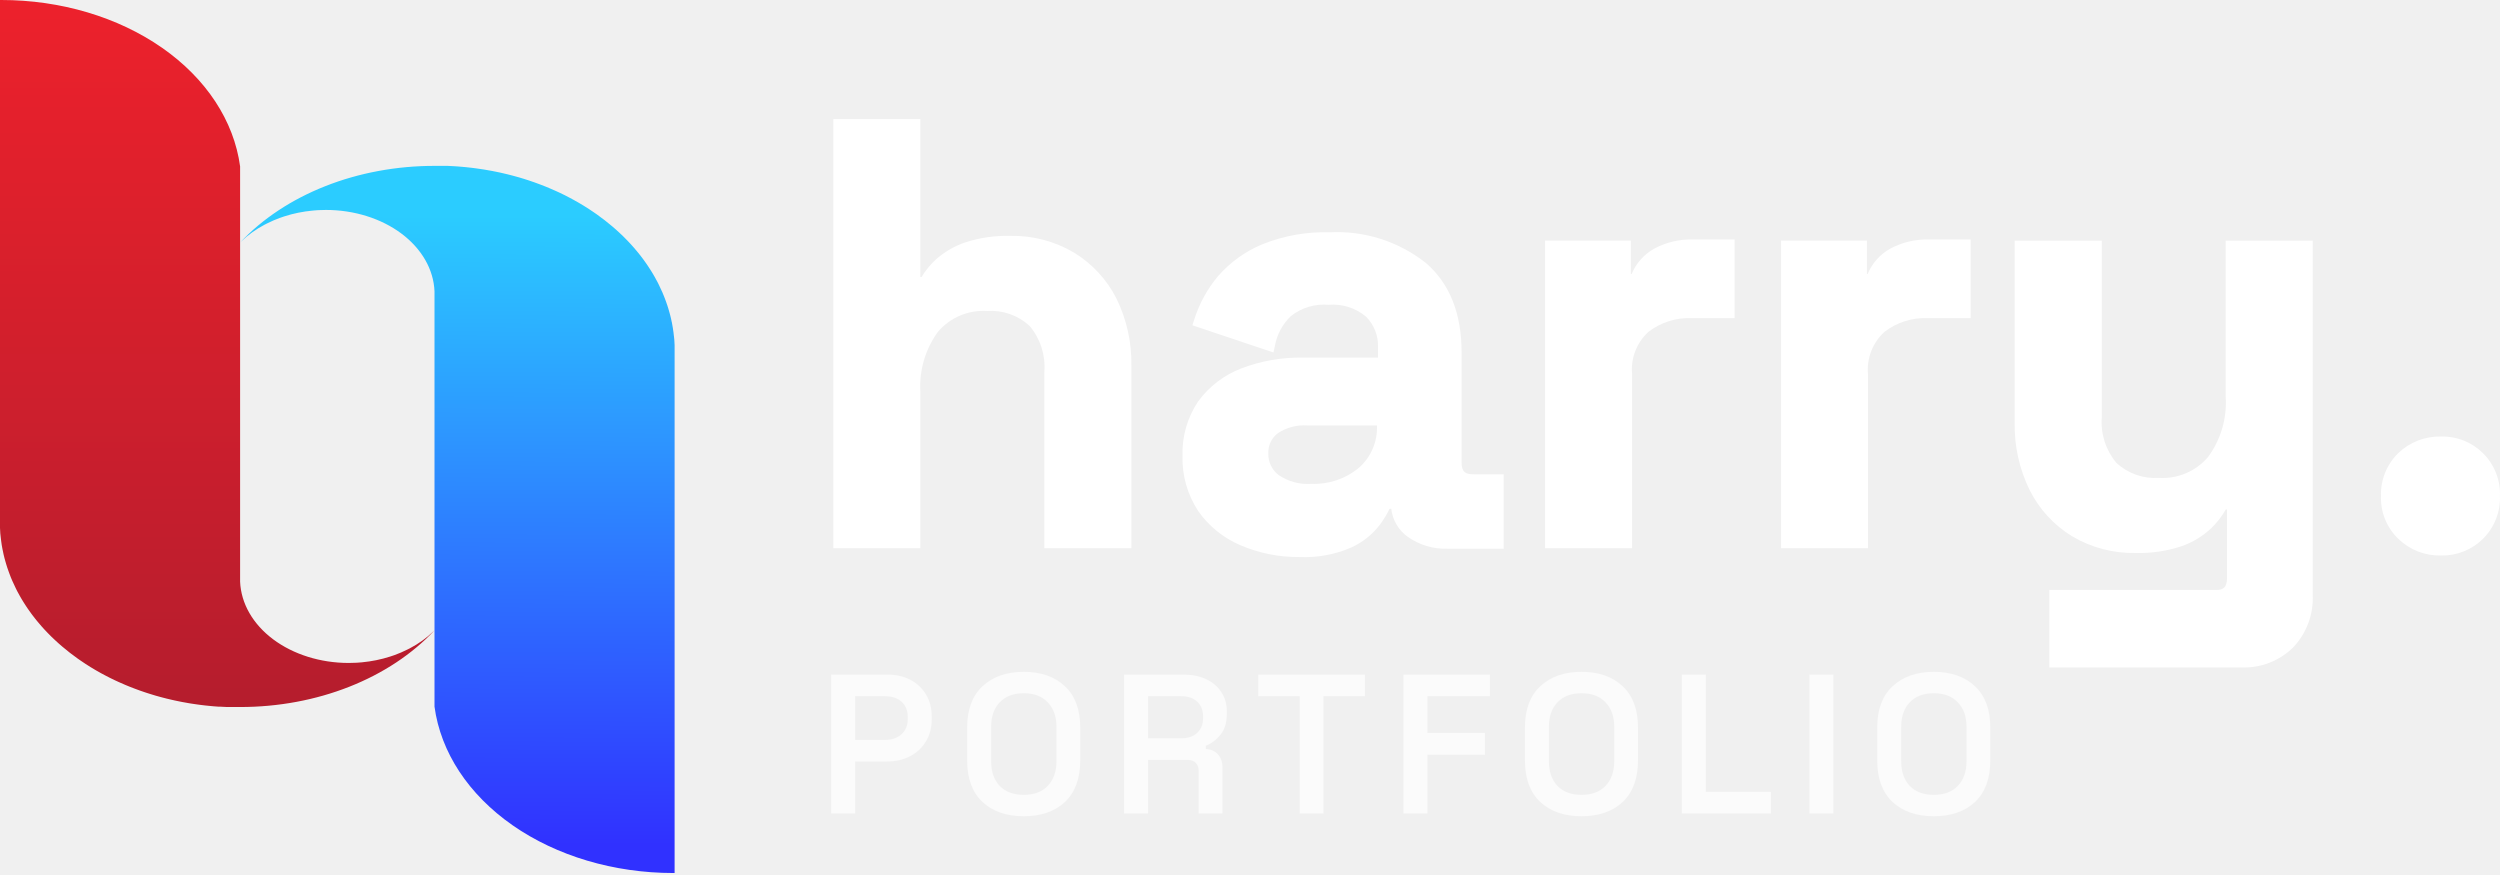
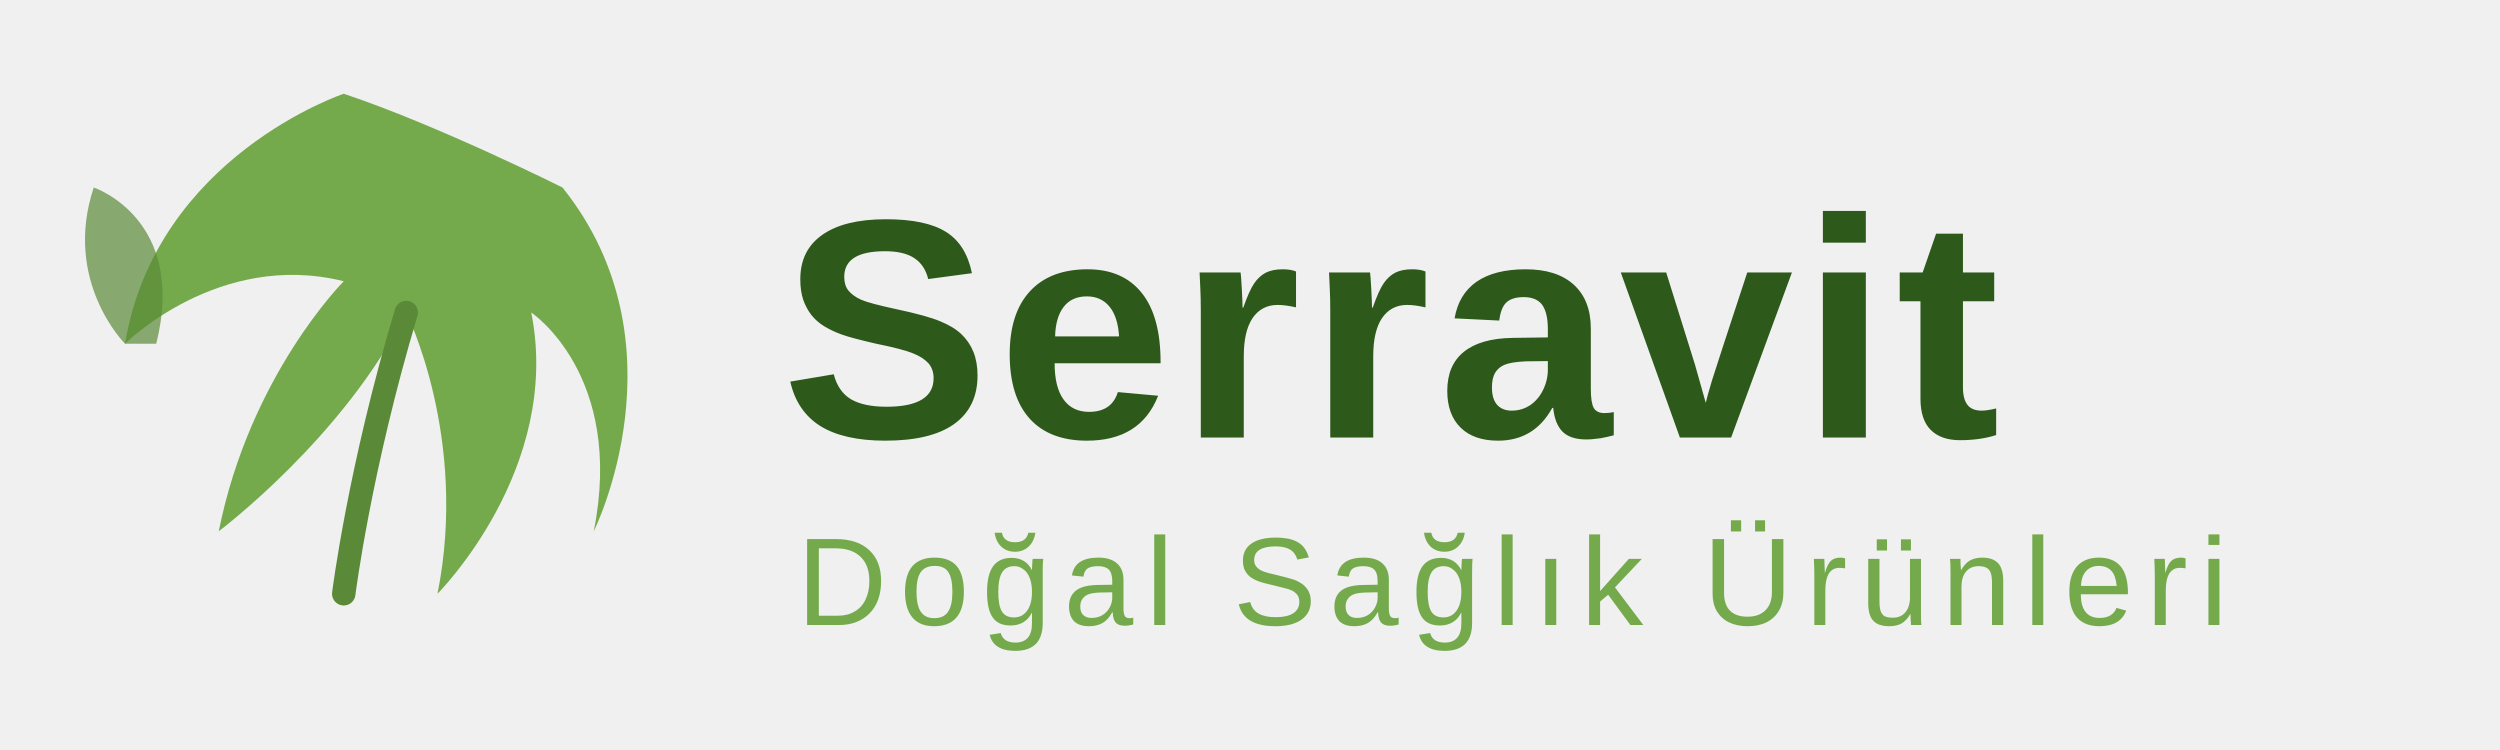
- <svg xmlns="http://www.w3.org/2000/svg" width="120" height="42" viewBox="0 0 120 42" fill="none">
-   <path d="M32.381 41.905V16.859C32.381 16.762 32.381 16.667 32.381 16.57L32.372 16.402C32.372 16.327 32.361 16.251 32.353 16.178C32.346 16.105 32.338 16.028 32.327 15.954C32.317 15.88 32.307 15.808 32.296 15.737C32.284 15.665 32.274 15.609 32.261 15.544C32.261 15.51 32.248 15.476 32.24 15.442C32.233 15.408 32.22 15.341 32.209 15.292C32.197 15.243 32.181 15.18 32.167 15.119C32.152 15.059 32.139 15.013 32.123 14.96C32.107 14.908 32.093 14.848 32.075 14.797C32.058 14.745 32.049 14.713 32.035 14.669C32.02 14.625 31.996 14.549 31.973 14.489C31.949 14.428 31.936 14.388 31.917 14.337C31.899 14.287 31.88 14.238 31.858 14.187C31.836 14.137 31.815 14.075 31.79 14.024C31.739 13.905 31.684 13.787 31.626 13.672L31.557 13.533C31.544 13.509 31.532 13.485 31.517 13.462C31.49 13.407 31.46 13.35 31.429 13.299C31.399 13.247 31.367 13.187 31.335 13.136C31.303 13.086 31.276 13.039 31.247 12.993C31.218 12.947 31.193 12.906 31.164 12.865C31.135 12.824 31.129 12.808 31.11 12.781L31.047 12.687C31.018 12.644 30.989 12.602 30.958 12.561C30.928 12.521 30.89 12.464 30.854 12.417C30.818 12.37 30.793 12.336 30.761 12.296C30.747 12.277 30.732 12.257 30.716 12.238L30.637 12.138C30.603 12.096 30.569 12.054 30.532 12.012C30.496 11.971 30.442 11.9 30.395 11.852C30.347 11.804 30.309 11.756 30.266 11.709C30.222 11.662 30.206 11.644 30.176 11.612C30.145 11.581 30.116 11.549 30.085 11.518C29.969 11.396 29.846 11.276 29.718 11.159C29.667 11.11 29.617 11.065 29.564 11.018C29.512 10.973 29.447 10.914 29.386 10.864C29.152 10.665 28.905 10.473 28.647 10.29C28.604 10.259 28.561 10.23 28.517 10.2C28.201 9.981 27.869 9.777 27.523 9.588L27.354 9.497C27.196 9.413 27.035 9.331 26.87 9.254C26.797 9.22 26.725 9.187 26.654 9.155C26.554 9.109 26.453 9.064 26.35 9.023C26.289 8.997 26.229 8.971 26.169 8.948C26.108 8.924 26.003 8.883 25.921 8.852C25.838 8.82 25.753 8.789 25.669 8.759C25.585 8.728 25.524 8.708 25.454 8.685L25.34 8.647L25.157 8.588C25.076 8.562 24.995 8.539 24.912 8.514C24.83 8.49 24.767 8.473 24.691 8.453L24.56 8.418C24.504 8.402 24.447 8.388 24.389 8.374C24.331 8.361 24.244 8.341 24.178 8.324C24.111 8.307 24.058 8.295 23.997 8.282L23.884 8.259C23.84 8.249 23.797 8.241 23.752 8.232C23.707 8.223 23.666 8.214 23.622 8.206C23.577 8.198 23.5 8.183 23.439 8.174C23.412 8.168 23.385 8.163 23.358 8.159L23.222 8.136C23.159 8.126 23.096 8.115 23.033 8.108C22.971 8.1 22.888 8.085 22.809 8.076C22.729 8.067 22.671 8.057 22.603 8.05L22.555 8.045C22.486 8.036 22.41 8.029 22.342 8.022L22.11 8.001C22.039 7.994 21.965 7.989 21.893 7.984L21.815 7.979L21.641 7.97C21.589 7.97 21.537 7.963 21.485 7.962H21.45C21.405 7.962 21.357 7.962 21.305 7.962H21.235H21.125H20.96H20.856C19.035 7.961 17.24 8.294 15.618 8.934C13.996 9.574 12.593 10.502 11.525 11.643C11.544 11.625 11.563 11.608 11.58 11.59C11.902 11.278 12.282 11.005 12.709 10.78C12.752 10.756 12.796 10.734 12.841 10.714C13.033 10.617 13.234 10.531 13.442 10.456L13.654 10.384C14.085 10.245 14.54 10.152 15.004 10.109L15.189 10.093L15.311 10.086C15.423 10.086 15.534 10.077 15.649 10.077C17.001 10.079 18.3 10.486 19.271 11.213C20.242 11.941 20.811 12.931 20.856 13.976C20.856 14.02 20.856 14.064 20.856 14.107C20.856 14.149 20.856 14.194 20.856 14.238V33.916C21.152 36.108 22.487 38.137 24.604 39.613C26.721 41.088 29.469 41.904 32.319 41.905H32.381Z" fill="url(#paint0_linear_565_91)" />
-   <path d="M0 0V25.045C0 25.143 0 25.238 0 25.334L0.009 25.503C0.009 25.578 0.02 25.654 0.028 25.727C0.035 25.799 0.043 25.877 0.054 25.951C0.064 26.025 0.074 26.096 0.084 26.168L0.119 26.361L0.141 26.463C0.151 26.513 0.161 26.564 0.172 26.613C0.184 26.662 0.2 26.725 0.214 26.785C0.229 26.846 0.242 26.892 0.258 26.945C0.274 26.997 0.288 27.057 0.306 27.108C0.323 27.16 0.332 27.192 0.346 27.236C0.361 27.28 0.385 27.356 0.409 27.416C0.432 27.477 0.443 27.517 0.464 27.567C0.484 27.618 0.501 27.667 0.522 27.718C0.542 27.768 0.566 27.83 0.591 27.881C0.642 28 0.697 28.118 0.755 28.233L0.824 28.372C0.837 28.395 0.849 28.42 0.863 28.443C0.891 28.497 0.921 28.555 0.952 28.606C0.982 28.658 1.014 28.718 1.046 28.769C1.078 28.819 1.104 28.866 1.134 28.912C1.165 28.958 1.188 28.998 1.216 29.04C1.243 29.081 1.252 29.097 1.271 29.124L1.334 29.218C1.363 29.261 1.392 29.303 1.423 29.343C1.453 29.384 1.491 29.441 1.527 29.488C1.563 29.535 1.588 29.569 1.62 29.609C1.634 29.628 1.649 29.648 1.665 29.667L1.744 29.767C1.778 29.808 1.812 29.851 1.849 29.892C1.885 29.934 1.939 30.005 1.986 30.053L2.114 30.196L2.205 30.292C2.234 30.324 2.264 30.356 2.295 30.387C2.412 30.509 2.534 30.629 2.663 30.746C2.714 30.794 2.764 30.84 2.816 30.886C2.869 30.932 2.934 30.991 2.995 31.041C3.228 31.24 3.476 31.432 3.734 31.615C3.777 31.646 3.819 31.675 3.864 31.705C4.18 31.924 4.511 32.128 4.856 32.317L5.027 32.408C5.185 32.492 5.346 32.574 5.511 32.651C5.584 32.685 5.656 32.718 5.727 32.75C5.827 32.795 5.927 32.84 6.03 32.882C6.091 32.908 6.152 32.933 6.213 32.957C6.273 32.98 6.378 33.022 6.46 33.053C6.543 33.085 6.628 33.116 6.712 33.146C6.796 33.176 6.857 33.197 6.927 33.22L7.041 33.258C7.101 33.278 7.163 33.297 7.224 33.316C7.285 33.336 7.386 33.366 7.469 33.391C7.551 33.415 7.614 33.432 7.69 33.452L7.821 33.487C7.877 33.502 7.934 33.517 7.992 33.531C8.05 33.544 8.137 33.564 8.203 33.581C8.27 33.598 8.323 33.61 8.384 33.622L8.497 33.646C8.541 33.656 8.584 33.664 8.629 33.673C8.674 33.682 8.715 33.691 8.76 33.699C8.804 33.706 8.881 33.722 8.942 33.731C8.969 33.737 8.996 33.742 9.023 33.746L9.159 33.769C9.222 33.779 9.285 33.789 9.348 33.797C9.41 33.805 9.493 33.82 9.572 33.829C9.652 33.837 9.71 33.848 9.778 33.854L9.826 33.86C9.895 33.869 9.971 33.876 10.039 33.882L10.271 33.904C10.342 33.91 10.415 33.916 10.488 33.92H10.566L10.74 33.929C10.792 33.929 10.844 33.936 10.896 33.937H10.931C10.976 33.937 11.024 33.937 11.076 33.937H11.146H11.254H11.421H11.525C13.346 33.938 15.141 33.605 16.763 32.965C18.385 32.326 19.788 31.397 20.856 30.257L20.799 30.309C20.479 30.622 20.099 30.895 19.672 31.119C19.628 31.143 19.585 31.165 19.54 31.185C19.348 31.282 19.147 31.368 18.939 31.443L18.727 31.515C18.296 31.654 17.841 31.747 17.377 31.791L17.192 31.806L17.07 31.813C16.958 31.813 16.847 31.822 16.732 31.822C15.38 31.821 14.081 31.413 13.11 30.686C12.139 29.959 11.57 28.968 11.525 27.923C11.525 27.879 11.525 27.835 11.525 27.793C11.525 27.75 11.525 27.705 11.525 27.662V7.989C11.229 5.797 9.894 3.767 7.777 2.292C5.66 0.817 2.912 0 0.062 0H0Z" fill="url(#paint1_linear_565_91)" />
-   <g opacity="0.7">
-     <path d="M39.895 39.047V32.38H42.59C43.009 32.38 43.377 32.463 43.694 32.628C44.012 32.793 44.263 33.028 44.447 33.333C44.631 33.631 44.723 33.987 44.723 34.4V34.533C44.723 34.939 44.628 35.295 44.437 35.6C44.253 35.904 43.999 36.139 43.675 36.304C43.358 36.469 42.996 36.552 42.59 36.552H41.047V39.047H39.895ZM41.047 35.514H42.475C42.806 35.514 43.069 35.425 43.266 35.247C43.469 35.069 43.571 34.825 43.571 34.514V34.419C43.571 34.108 43.472 33.863 43.276 33.685C43.079 33.508 42.812 33.419 42.475 33.419H41.047V35.514Z" fill="white" />
-     <path d="M49.138 39.181C48.312 39.181 47.652 38.952 47.157 38.495C46.668 38.031 46.423 37.368 46.423 36.504V34.923C46.423 34.06 46.668 33.4 47.157 32.942C47.652 32.479 48.312 32.247 49.138 32.247C49.969 32.247 50.63 32.479 51.119 32.942C51.608 33.4 51.852 34.06 51.852 34.923V36.504C51.852 37.368 51.608 38.031 51.119 38.495C50.63 38.952 49.969 39.181 49.138 39.181ZM49.138 38.152C49.633 38.152 50.017 38.009 50.29 37.723C50.569 37.431 50.709 37.038 50.709 36.542V34.885C50.709 34.39 50.569 34 50.29 33.714C50.017 33.422 49.633 33.276 49.138 33.276C48.649 33.276 48.265 33.422 47.985 33.714C47.712 34 47.576 34.39 47.576 34.885V36.542C47.576 37.038 47.712 37.431 47.985 37.723C48.265 38.009 48.649 38.152 49.138 38.152Z" fill="white" />
-     <path d="M53.955 39.047V32.38H56.803C57.222 32.38 57.587 32.453 57.898 32.6C58.209 32.746 58.45 32.952 58.622 33.219C58.8 33.479 58.889 33.793 58.889 34.161V34.266C58.889 34.679 58.79 35.009 58.593 35.257C58.396 35.504 58.158 35.685 57.879 35.8V35.952C58.127 35.965 58.32 36.05 58.46 36.209C58.606 36.368 58.679 36.581 58.679 36.847V39.047H57.536V37.009C57.536 36.85 57.492 36.723 57.403 36.628C57.32 36.527 57.184 36.476 56.993 36.476H55.108V39.047H53.955ZM55.108 35.438H56.688C57.019 35.438 57.276 35.352 57.46 35.181C57.65 35.003 57.746 34.768 57.746 34.476V34.39C57.746 34.092 57.654 33.857 57.469 33.685C57.285 33.508 57.025 33.419 56.688 33.419H55.108V35.438Z" fill="white" />
-     <path d="M62.385 39.047V33.419H60.394V32.38H65.518V33.419H63.528V39.047H62.385Z" fill="white" />
-     <path d="M67.365 39.047V32.38H71.517V33.419H68.517V35.181H71.279V36.228H68.517V39.047H67.365Z" fill="white" />
-     <path d="M75.91 39.181C75.085 39.181 74.425 38.952 73.93 38.495C73.441 38.031 73.196 37.368 73.196 36.504V34.923C73.196 34.06 73.441 33.4 73.93 32.942C74.425 32.479 75.085 32.247 75.91 32.247C76.742 32.247 77.403 32.479 77.891 32.942C78.38 33.4 78.625 34.06 78.625 34.923V36.504C78.625 37.368 78.38 38.031 77.891 38.495C77.403 38.952 76.742 39.181 75.91 39.181ZM75.91 38.152C76.406 38.152 76.79 38.009 77.063 37.723C77.342 37.431 77.482 37.038 77.482 36.542V34.885C77.482 34.39 77.342 34 77.063 33.714C76.79 33.422 76.406 33.276 75.91 33.276C75.422 33.276 75.037 33.422 74.758 33.714C74.485 34 74.349 34.39 74.349 34.885V36.542C74.349 37.038 74.485 37.431 74.758 37.723C75.037 38.009 75.422 38.152 75.91 38.152Z" fill="white" />
-     <path d="M80.728 39.047V32.38H81.88V38.009H85.004V39.047H80.728Z" fill="white" />
-     <path d="M86.851 39.047V32.38H88.004V39.047H86.851Z" fill="white" />
-     <path d="M92.821 39.181C91.995 39.181 91.335 38.952 90.84 38.495C90.351 38.031 90.106 37.368 90.106 36.504V34.923C90.106 34.06 90.351 33.4 90.84 32.942C91.335 32.479 91.995 32.247 92.821 32.247C93.653 32.247 94.313 32.479 94.802 32.942C95.291 33.4 95.535 34.06 95.535 34.923V36.504C95.535 37.368 95.291 38.031 94.802 38.495C94.313 38.952 93.653 39.181 92.821 39.181ZM92.821 38.152C93.316 38.152 93.7 38.009 93.973 37.723C94.252 37.431 94.392 37.038 94.392 36.542V34.885C94.392 34.39 94.252 34 93.973 33.714C93.7 33.422 93.316 33.276 92.821 33.276C92.332 33.276 91.948 33.422 91.668 33.714C91.395 34 91.259 34.39 91.259 34.885V36.542C91.259 37.038 91.395 37.431 91.668 37.723C91.948 38.009 92.332 38.152 92.821 38.152Z" fill="white" />
+ <svg xmlns="http://www.w3.org/2000/svg" width="160" height="48" viewBox="0 0 160 48" fill="none">
+   <g>
+     <path d="M22 6 C22 6, 10 10, 8 22 C8 22, 14 16, 22 18 C22 18, 16 24, 14 34 C14 34, 22 28, 26 20 C26 20, 30 28, 28 38 C28 38, 36 30, 34 20 C34 20, 40 24, 38 34 C38 34, 44 22, 36 12 C36 12, 28 8, 22 6 Z" fill="#74aa4c" />
+     <path d="M22 38 C22 38, 23 30, 26 20" stroke="#5a8a38" stroke-width="1.5" stroke-linecap="round" fill="none" />
+     <path d="M8 22 C8 22, 4 18, 6 12 C6 12, 12 14, 10 22 Z" fill="#5a8a38" opacity="0.7" />
  </g>
-   <path d="M51.548 12.123C50.626 11.578 49.569 11.3 48.498 11.322C47.76 11.303 47.025 11.409 46.323 11.637C45.807 11.815 45.331 12.093 44.921 12.455C44.654 12.702 44.423 12.985 44.235 13.296H44.177V5.714H40V26.315H44.177V18.818C44.114 17.784 44.414 16.76 45.024 15.923C45.313 15.585 45.676 15.319 46.086 15.147C46.495 14.974 46.939 14.899 47.382 14.927C47.752 14.902 48.124 14.952 48.474 15.075C48.824 15.198 49.146 15.391 49.419 15.642C49.937 16.255 50.191 17.046 50.129 17.846V26.315H54.306V17.559C54.328 16.438 54.08 15.327 53.585 14.32C53.124 13.413 52.418 12.652 51.548 12.123Z" fill="white" />
-   <path d="M70.156 22.195V16.901C70.156 15.047 69.584 13.605 68.44 12.621C67.13 11.586 65.489 11.063 63.822 11.15C62.72 11.117 61.623 11.312 60.6 11.723C59.779 12.061 59.048 12.586 58.465 13.256C57.95 13.87 57.562 14.58 57.321 15.345L57.235 15.614L61.126 16.919L61.195 16.604C61.293 16.055 61.564 15.552 61.968 15.167C62.48 14.765 63.127 14.573 63.776 14.63C64.427 14.575 65.073 14.78 65.573 15.202C65.761 15.392 65.909 15.618 66.007 15.867C66.106 16.116 66.152 16.382 66.145 16.649V17.165H62.54C61.529 17.146 60.525 17.323 59.581 17.685C58.753 18.003 58.033 18.553 57.51 19.27C56.992 20.042 56.73 20.957 56.76 21.886C56.735 22.821 56.996 23.741 57.51 24.524C58.016 25.249 58.716 25.818 59.53 26.166C60.433 26.555 61.408 26.75 62.391 26.738C63.239 26.774 64.084 26.617 64.863 26.28C65.398 26.035 65.865 25.664 66.225 25.199C66.408 24.955 66.567 24.695 66.7 24.421H66.78C66.81 24.688 66.896 24.945 67.032 25.177C67.168 25.409 67.351 25.609 67.57 25.765C68.129 26.161 68.802 26.362 69.487 26.338H72.177V22.767H70.746C70.351 22.767 70.156 22.669 70.156 22.195ZM66.094 20.421C66.111 20.802 66.042 21.183 65.892 21.535C65.743 21.886 65.516 22.2 65.229 22.452C64.589 22.985 63.773 23.26 62.941 23.225C62.385 23.264 61.833 23.114 61.373 22.801C61.214 22.68 61.087 22.523 61.002 22.343C60.916 22.163 60.874 21.965 60.88 21.765C60.871 21.578 60.908 21.392 60.988 21.222C61.068 21.052 61.188 20.905 61.338 20.793C61.753 20.52 62.245 20.389 62.74 20.421H66.094Z" fill="white" />
-   <path d="M79.415 11.928C78.921 12.201 78.534 12.632 78.317 13.153H78.282V11.55H74.162V26.314H78.34V17.96C78.305 17.585 78.357 17.207 78.492 16.856C78.627 16.505 78.841 16.189 79.118 15.934C79.712 15.474 80.45 15.239 81.201 15.27H83.261V11.493H81.258C80.617 11.478 79.982 11.628 79.415 11.928Z" fill="white" />
-   <path d="M90.745 11.928C90.25 12.199 89.863 12.631 89.647 13.153H89.612V11.55H85.492V26.314H89.664V17.96C89.63 17.584 89.683 17.206 89.819 16.855C89.955 16.504 90.17 16.189 90.448 15.934C91.04 15.475 91.776 15.24 92.525 15.27H94.591V11.493H92.588C91.947 11.478 91.312 11.628 90.745 11.928Z" fill="white" />
-   <path d="M106.833 19.047C106.9 20.08 106.6 21.104 105.986 21.937C105.698 22.276 105.335 22.543 104.925 22.716C104.516 22.89 104.072 22.966 103.628 22.939C103.258 22.964 102.886 22.913 102.536 22.79C102.186 22.667 101.864 22.474 101.591 22.223C101.075 21.61 100.822 20.819 100.887 20.02V11.551H96.704V20.306C96.686 21.422 96.933 22.526 97.425 23.528C97.884 24.442 98.59 25.209 99.462 25.742C100.386 26.289 101.445 26.566 102.518 26.544C103.27 26.563 104.02 26.451 104.733 26.212C105.262 26.025 105.746 25.729 106.152 25.342C106.42 25.079 106.651 24.781 106.838 24.455H106.896V27.745C106.896 28.22 106.695 28.318 106.381 28.318H98.369V32.037H107.577C108.036 32.056 108.495 31.981 108.924 31.815C109.353 31.65 109.744 31.398 110.072 31.076C110.391 30.739 110.638 30.342 110.8 29.907C110.961 29.473 111.033 29.01 111.01 28.547V11.551H106.833V19.047Z" fill="white" />
-   <path d="M119.182 21.752C118.918 21.49 118.603 21.284 118.258 21.146C117.912 21.009 117.542 20.943 117.169 20.953C116.792 20.944 116.417 21.009 116.065 21.145C115.713 21.281 115.392 21.486 115.119 21.747C114.845 22.014 114.629 22.335 114.486 22.69C114.343 23.045 114.275 23.426 114.287 23.808C114.273 24.19 114.34 24.571 114.484 24.925C114.627 25.279 114.844 25.599 115.119 25.864C115.39 26.127 115.712 26.333 116.064 26.471C116.416 26.608 116.792 26.674 117.169 26.664C117.541 26.672 117.911 26.606 118.257 26.468C118.603 26.331 118.917 26.126 119.182 25.864C119.452 25.596 119.664 25.275 119.804 24.922C119.945 24.568 120.011 24.189 119.998 23.808C120.011 23.428 119.946 23.049 119.805 22.695C119.665 22.341 119.453 22.02 119.182 21.752Z" fill="white" />
-   <defs>
-     <linearGradient id="paint0_linear_565_91" x1="21.869" y1="40.544" x2="21.979" y2="10.355" gradientUnits="userSpaceOnUse">
-       <stop stop-color="#3031FF" />
-       <stop offset="1" stop-color="#2BCCFF" />
-     </linearGradient>
-     <linearGradient id="paint1_linear_565_91" x1="10.428" y1="0" x2="10.428" y2="33.937" gradientUnits="userSpaceOnUse">
-       <stop stop-color="#ED212C" />
-       <stop offset="0" stop-color="#ED212C" />
-       <stop offset="1" stop-color="#B51D2D" />
-     </linearGradient>
-   </defs>
+   <text x="50" y="28" font-family="Arial, Helvetica, sans-serif" font-size="20" font-weight="700" fill="#2d5a1b" letter-spacing="0.5">Serravit</text>
+   <text x="51" y="40" font-family="Arial, Helvetica, sans-serif" font-size="8" font-weight="400" fill="#74aa4c" letter-spacing="0.8">Doğal Sağlık Ürünleri</text>
</svg>
